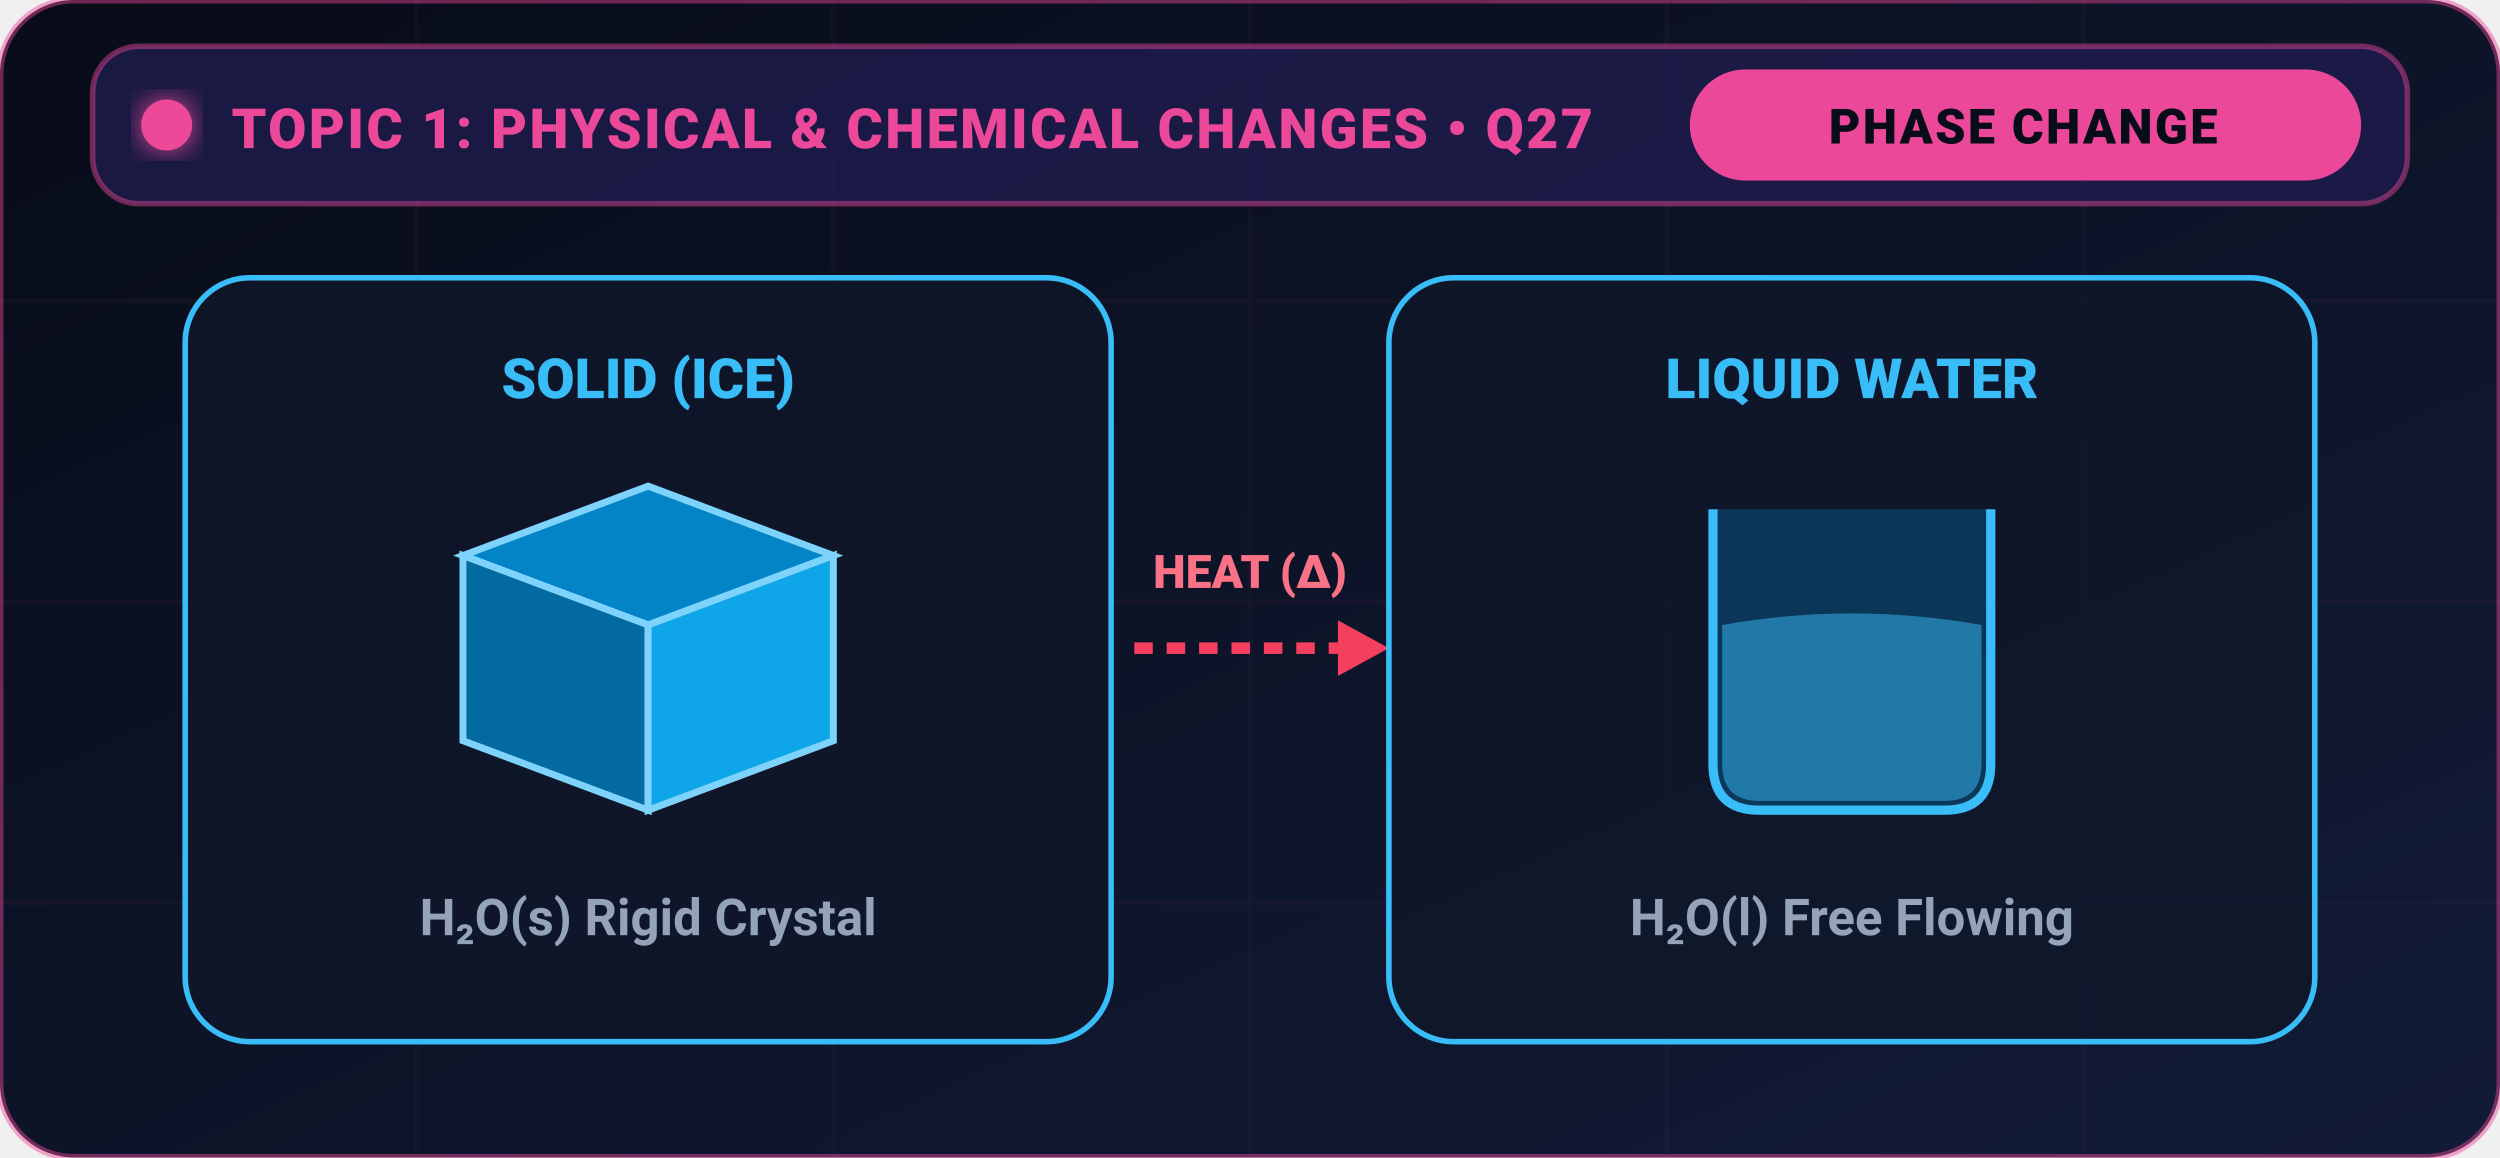
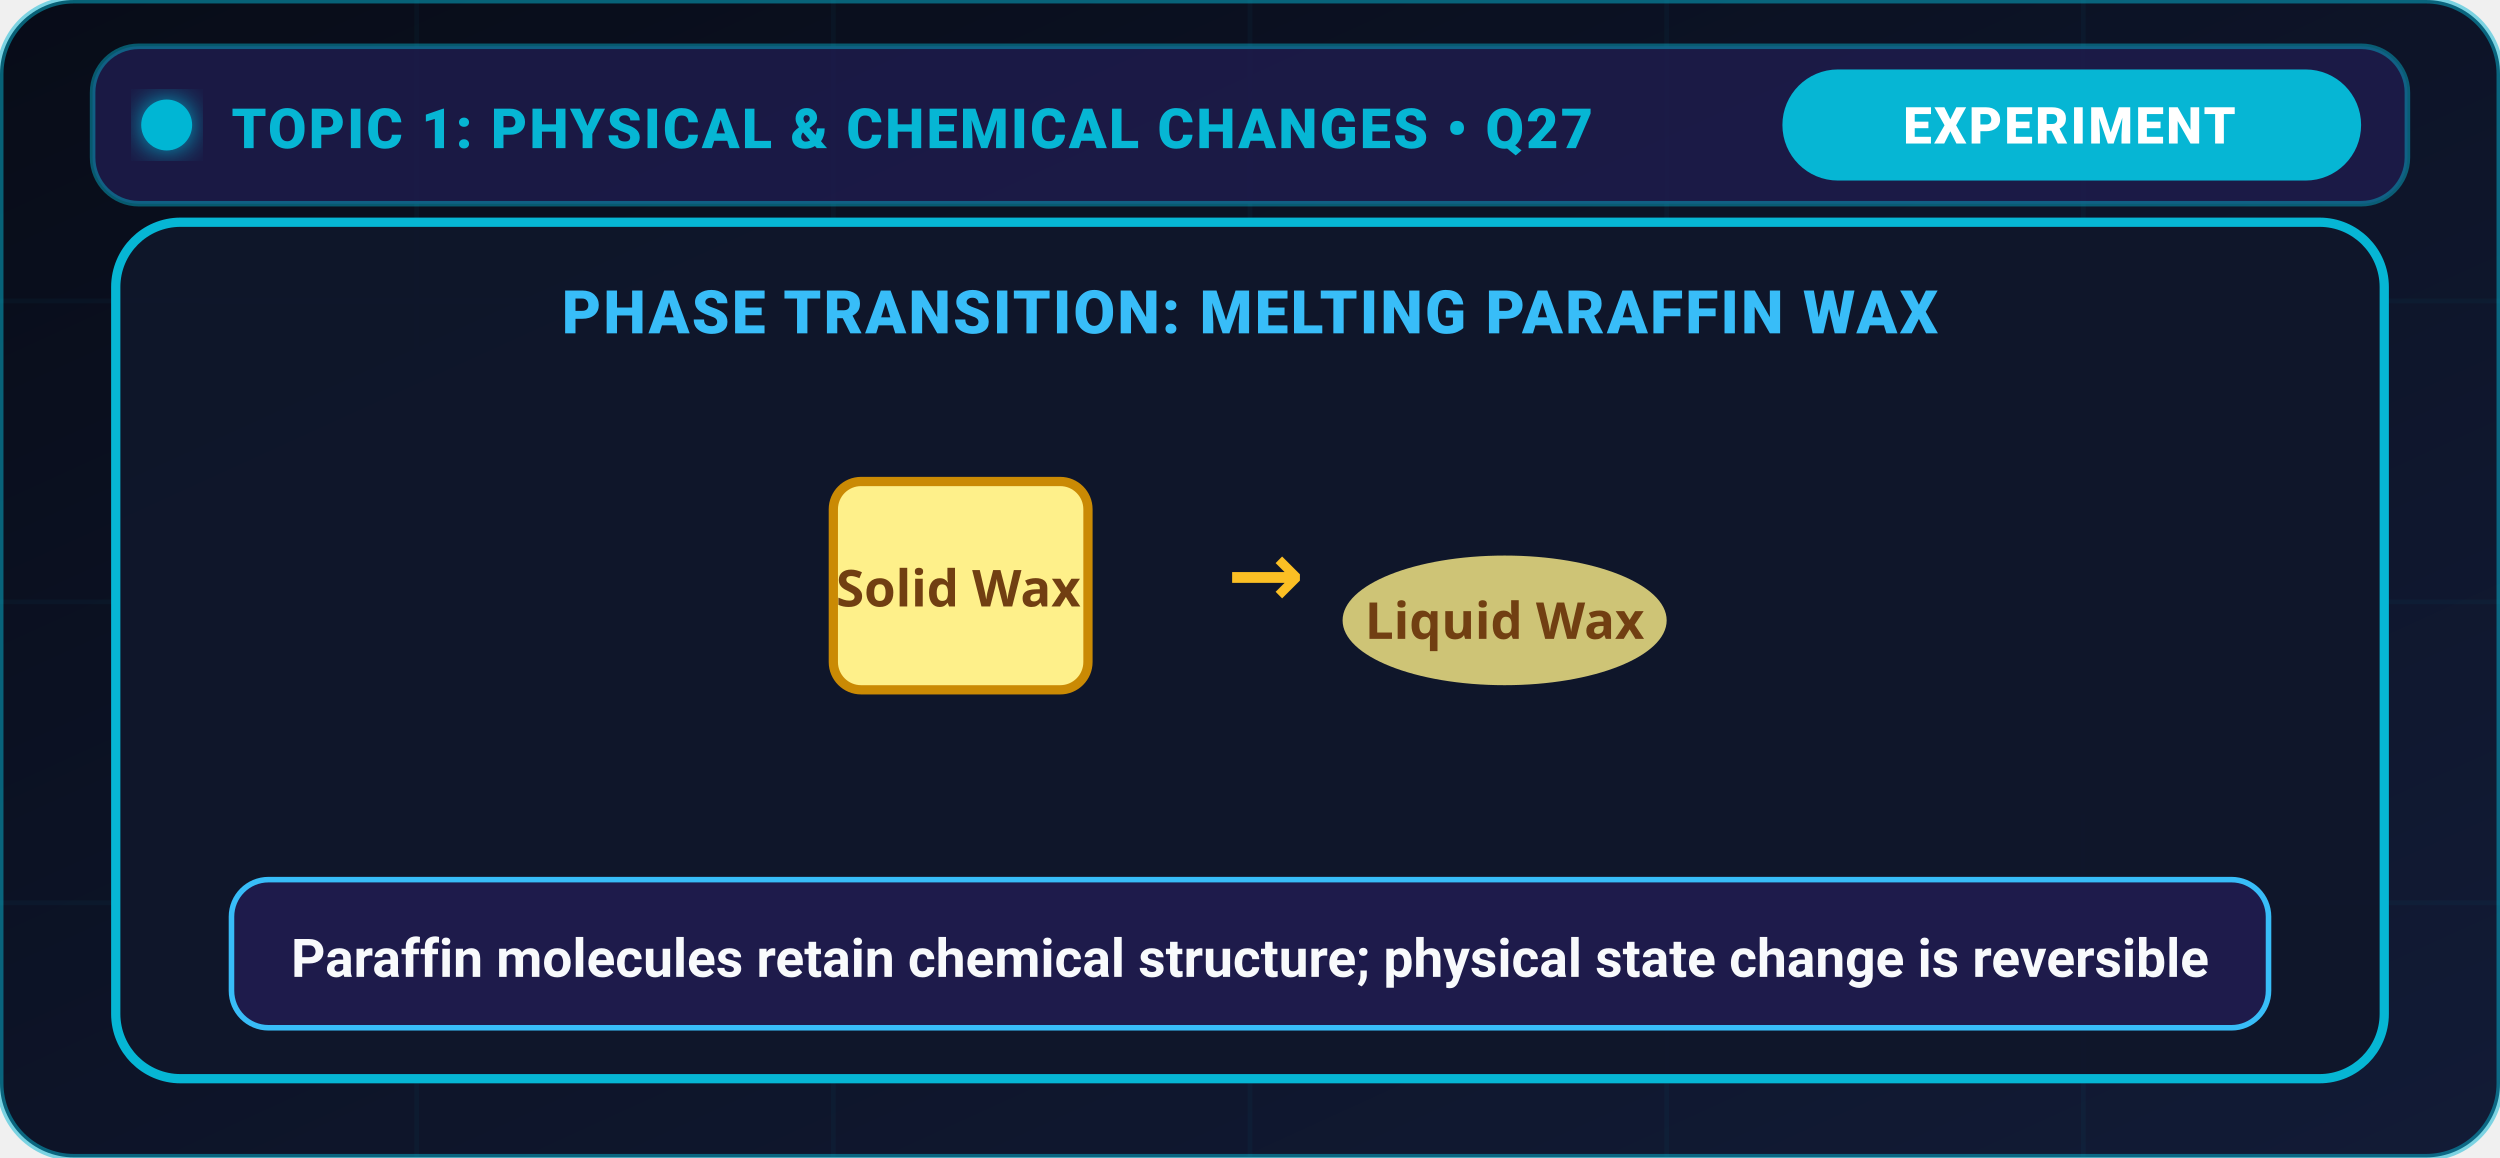
<svg xmlns="http://www.w3.org/2000/svg" viewBox="0 0 540 250" width="100%" height="100%">
  <defs>
-     <linearGradient id="bg_tf_1_27" x1="0%" y1="0%" x2="100%" y2="100%">
+     <linearGradient id="bg_t1_tf_27" x1="0%" y1="0%" x2="100%" y2="100%">
      <stop offset="0%" stop-color="#080c18" />
      <stop offset="50%" stop-color="#0d1428" />
      <stop offset="100%" stop-color="#121b36" />
    </linearGradient>
-     <filter id="glow_tf_1_27" x="-20%" y="-20%" width="140%" height="140%">
+     <filter id="glow_t1_tf_27" x="-20%" y="-20%" width="140%" height="140%">
      <feGaussianBlur stdDeviation="3" result="blur" />
      <feComposite in="SourceGraphic" in2="blur" operator="over" />
    </filter>
  </defs>
-   <rect width="540" height="250" rx="16" fill="url(#bg_tf_1_27)" stroke="#ec4899" stroke-width="1.5" stroke-opacity="0.45" />
-   <g opacity="0.04" stroke="#ec4899" stroke-width="1">
+   <rect width="540" height="250" rx="16" fill="url(#bg_t1_tf_27)" stroke="#06b6d4" stroke-width="1.5" stroke-opacity="0.5" />
+   <g opacity="0.04" stroke="#06b6d4" stroke-width="1">
    <line x1="90" y1="0" x2="90" y2="250" />
    <line x1="180" y1="0" x2="180" y2="250" />
    <line x1="270" y1="0" x2="270" y2="250" />
    <line x1="360" y1="0" x2="360" y2="250" />
    <line x1="450" y1="0" x2="450" y2="250" />
    <line x1="0" y1="65" x2="540" y2="65" />
    <line x1="0" y1="130" x2="540" y2="130" />
    <line x1="0" y1="195" x2="540" y2="195" />
  </g>
-   <rect x="20" y="10" width="500" height="34" rx="10" fill="#1e1b4b" fill-opacity="0.85" stroke="#ec4899" stroke-width="1.2" stroke-opacity="0.45" />
-   <circle cx="36" cy="27" r="5.5" fill="#ec4899" filter="url(#glow_tf_1_27)" />
-   <text x="50" y="32" fill="#ec4899" font-family="'Segoe UI', Roboto, sans-serif" font-size="12" font-weight="900" letter-spacing="0.5">TOPIC 1: PHYSICAL &amp; CHEMICAL CHANGES • Q27</text>
-   <rect x="365" y="15" width="145" height="24" rx="12" fill="#ec4899" />
-   <text x="437" y="31" fill="#080c18" font-family="'Segoe UI', Roboto, sans-serif" font-size="10.5" font-weight="900" text-anchor="middle" letter-spacing="0.5">PHASE CHANGE</text>
-   <rect x="40" y="60" width="200" height="165" rx="14" fill="#0f172a" fill-opacity="0.8" stroke="#38bdf8" stroke-width="1.2" />
-   <text x="140" y="86" fill="#38bdf8" font-family="'Segoe UI', Roboto, sans-serif" font-size="12" font-weight="800" text-anchor="middle">SOLID (ICE)</text>
-   <polygon points="140,105 180,120 140,135 100,120" fill="#0284c7" stroke="#7dd3fc" stroke-width="1.5" />
-   <polygon points="100,120 140,135 140,175 100,160" fill="#0369a1" stroke="#7dd3fc" stroke-width="1.5" />
-   <polygon points="180,120 140,135 140,175 180,160" fill="#0ea5e9" stroke="#7dd3fc" stroke-width="1.5" />
-   <text x="140" y="202" fill="#94a3b8" font-family="'Segoe UI', Roboto, sans-serif" font-size="11" font-weight="700" text-anchor="middle">H₂O(s) Rigid Crystal</text>
-   <g transform="translate(245, 125)">
-     <line x1="0" y1="15" x2="50" y2="15" stroke="#f43f5e" stroke-width="2.5" stroke-dasharray="4,3" />
-     <polygon points="55,15 44,9 44,21" fill="#f43f5e" />
-     <text x="25" y="2" fill="#fb7185" font-family="'Segoe UI', Roboto, sans-serif" font-size="10" font-weight="800" text-anchor="middle">HEAT (Δ)</text>
+   <rect x="20" y="10" width="500" height="34" rx="10" fill="#1e1b4b" fill-opacity="0.85" stroke="#06b6d4" stroke-width="1.2" stroke-opacity="0.45" />
+   <circle cx="36" cy="27" r="5.5" fill="#06b6d4" filter="url(#glow_t1_tf_27)" />
+   <text x="50" y="32" fill="#06b6d4" font-family="'Segoe UI', Roboto, sans-serif" font-size="12" font-weight="900" letter-spacing="0.5">TOPIC 1: PHYSICAL &amp; CHEMICAL CHANGES • Q27</text>
+   <rect x="385" y="15" width="125" height="24" rx="12" fill="#06b6d4" />
+   <text x="447" y="31" fill="#ffffff" font-family="'Segoe UI', Roboto, sans-serif" font-size="11" font-weight="900" text-anchor="middle" letter-spacing="0.5">EXPERIMENT</text>
+   <g transform="translate(25, 48)">
+     <rect x="0" y="0" width="490" height="185" rx="14" fill="#0f172a" fill-opacity="0.95" stroke="#06b6d4" stroke-width="2" />
+     <text x="245" y="24" fill="#38bdf8" font-family="'Segoe UI', Roboto, sans-serif" font-size="13" font-weight="900" text-anchor="middle" letter-spacing="0.5">
+       PHASE TRANSITION: MELTING PARAFFIN WAX
+     </text>
+     <g transform="translate(130, 36)">
+       <rect x="25" y="20" width="55" height="45" rx="6" fill="#fef08a" stroke="#ca8a04" stroke-width="2" />
+       <text x="52" y="47" fill="#713f12" font-family="sans-serif" font-size="11" font-weight="900" text-anchor="middle">Solid Wax</text>
+       <text x="110" y="47" fill="#fbbf24" font-family="sans-serif" font-size="20" font-weight="900">→</text>
+       <ellipse cx="170" cy="50" rx="35" ry="14" fill="#fef08a" opacity="0.8" />
+       <text x="170" y="54" fill="#713f12" font-family="sans-serif" font-size="11" font-weight="900" text-anchor="middle">Liquid Wax</text>
+     </g>
+     <g transform="translate(25, 142)">
+       <rect x="0" y="0" width="440" height="32" rx="8" fill="#1e1b4b" stroke="#38bdf8" stroke-width="1.2" />
+       <text x="220" y="21" fill="#f8fafc" font-family="'Segoe UI', Roboto, sans-serif" font-size="11.5" font-weight="700" text-anchor="middle">
+         Paraffin molecules retain chemical structure; physical state change is reversible
+       </text>
+     </g>
  </g>
-   <rect x="300" y="60" width="200" height="165" rx="14" fill="#0f172a" fill-opacity="0.8" stroke="#38bdf8" stroke-width="1.2" />
-   <text x="400" y="86" fill="#38bdf8" font-family="'Segoe UI', Roboto, sans-serif" font-size="12" font-weight="800" text-anchor="middle">LIQUID WATER</text>
-   <path d="M 370 110 L 370 165 Q 370 175 380 175 L 420 175 Q 430 175 430 165 L 430 110" fill="#0284c7" fill-opacity="0.3" stroke="#38bdf8" stroke-width="2" />
-   <path d="M 372 135 Q 400 130 428 135 L 428 165 Q 428 173 420 173 L 380 173 Q 372 173 372 165 Z" fill="#38bdf8" fill-opacity="0.5" />
-   <text x="400" y="202" fill="#94a3b8" font-family="'Segoe UI', Roboto, sans-serif" font-size="11" font-weight="700" text-anchor="middle">H₂O(l) Free Flowing</text>
</svg>
